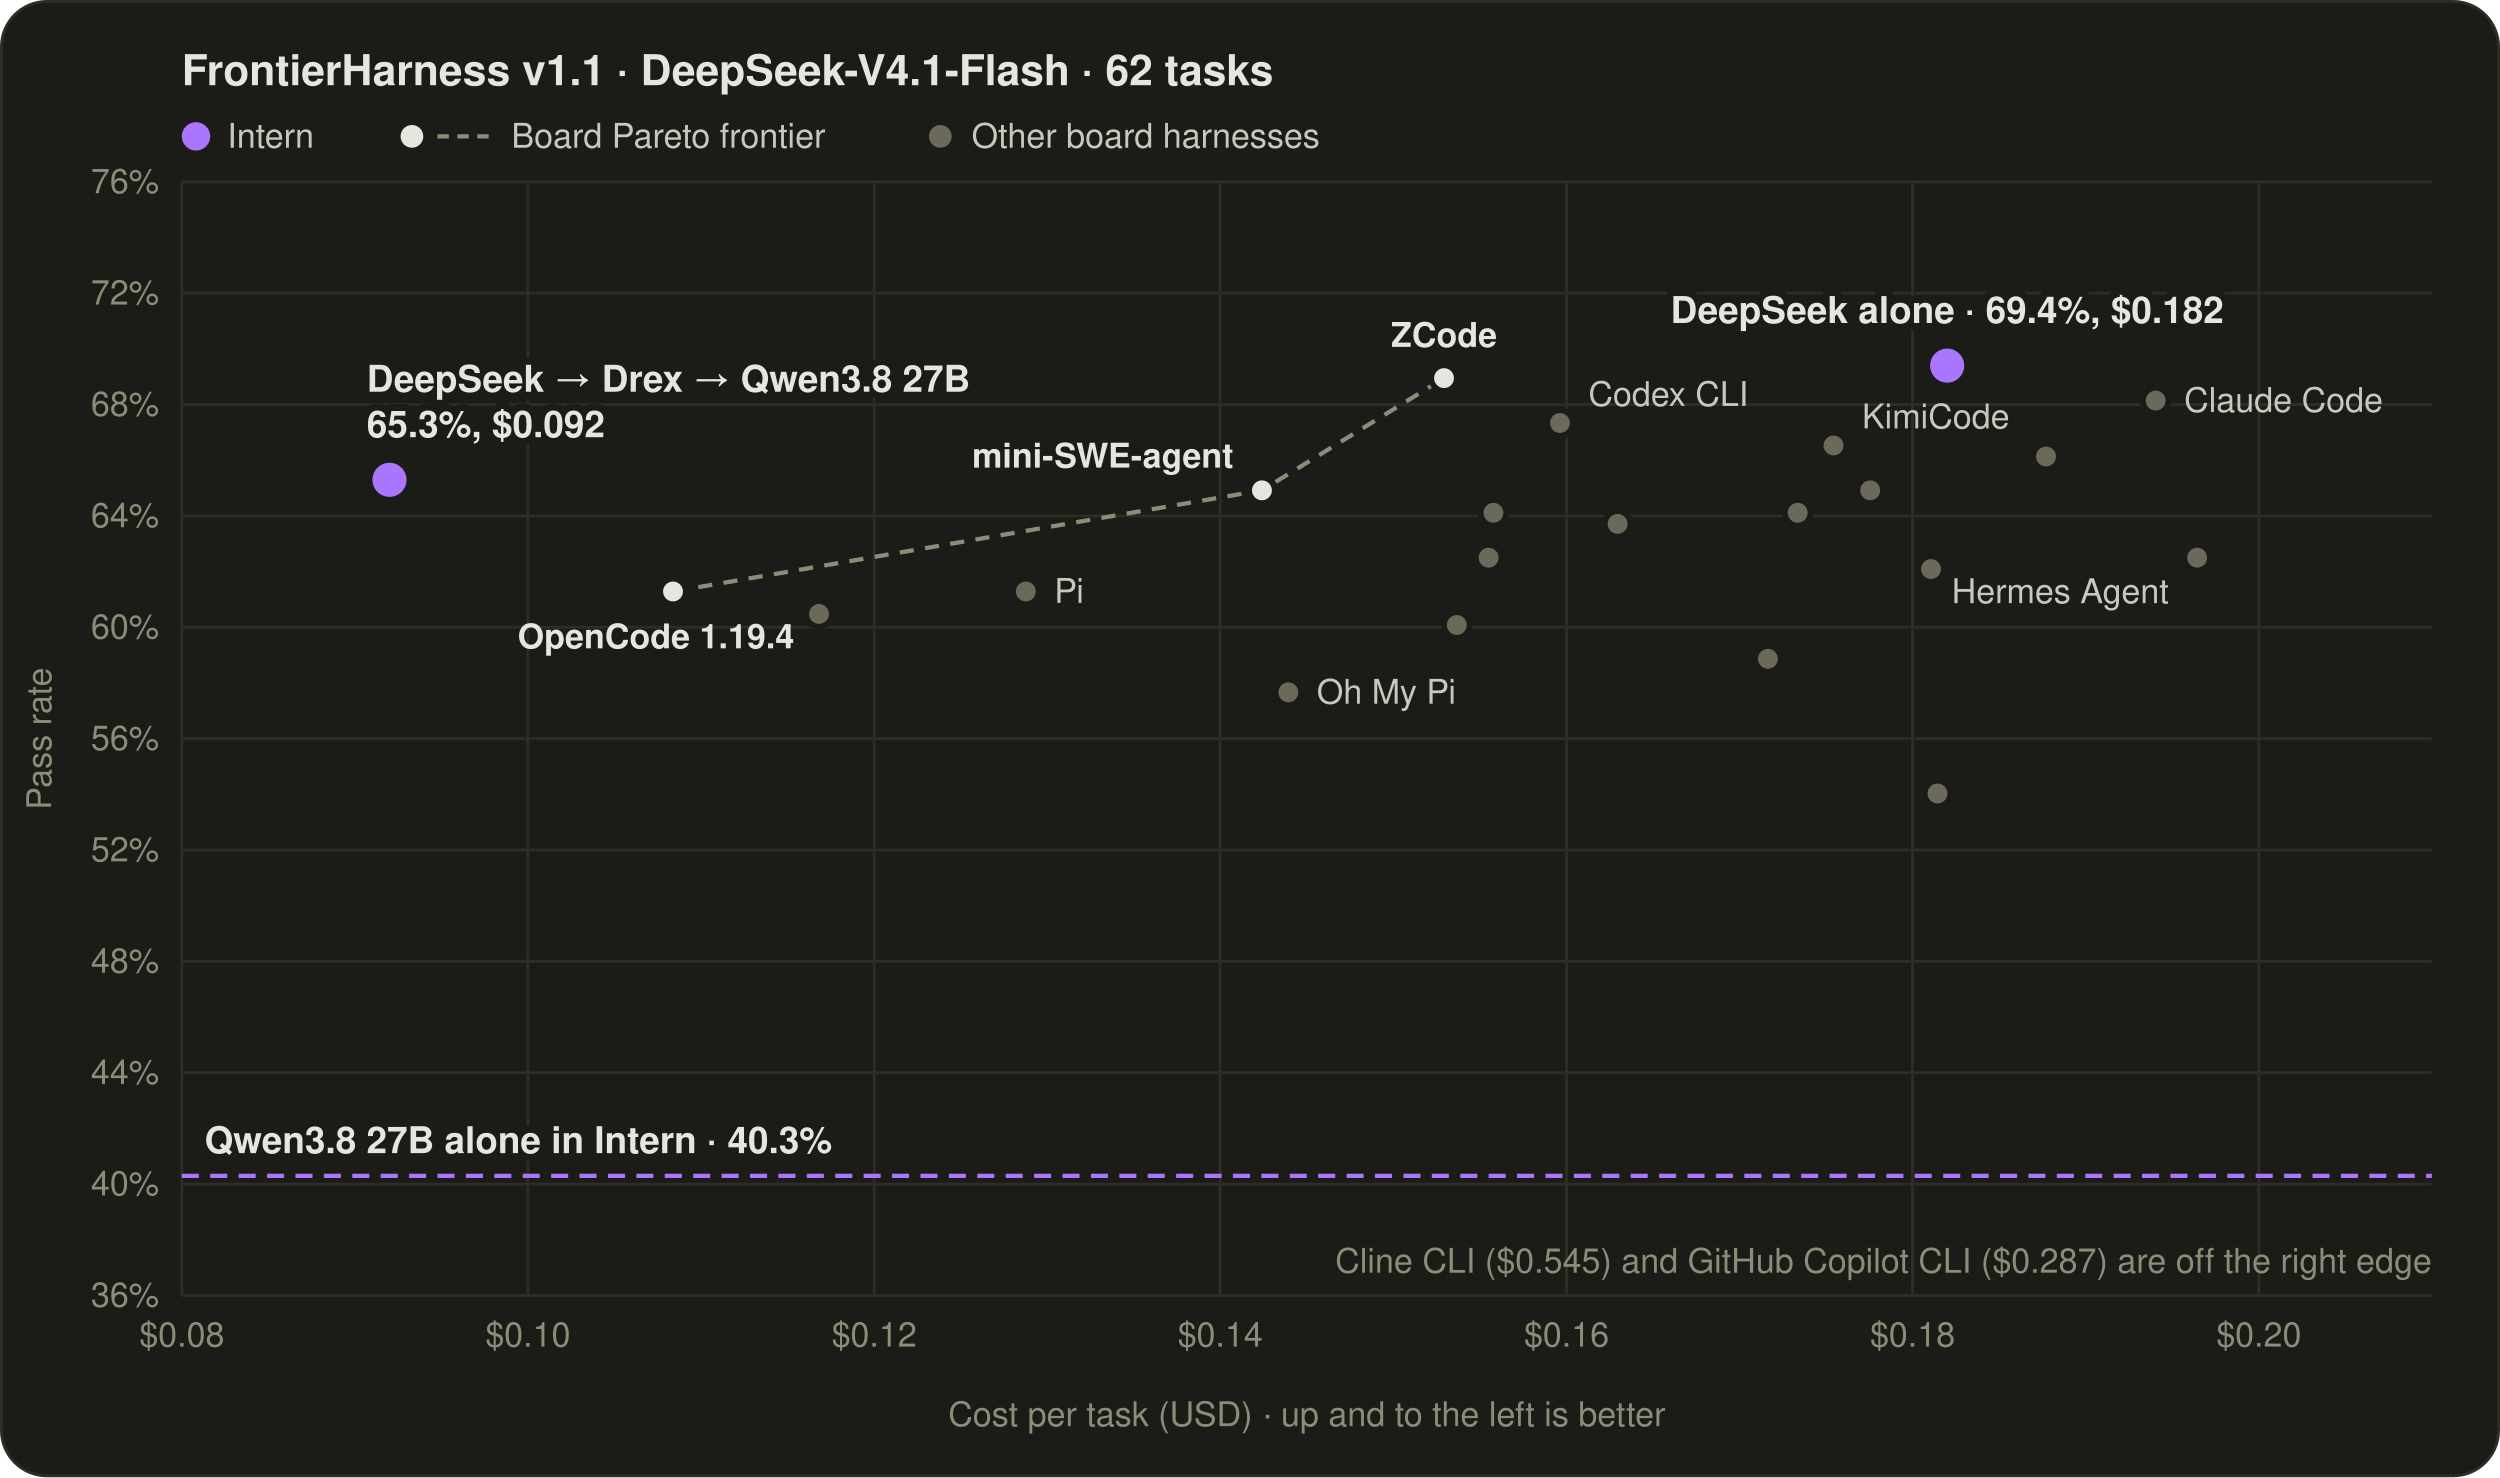
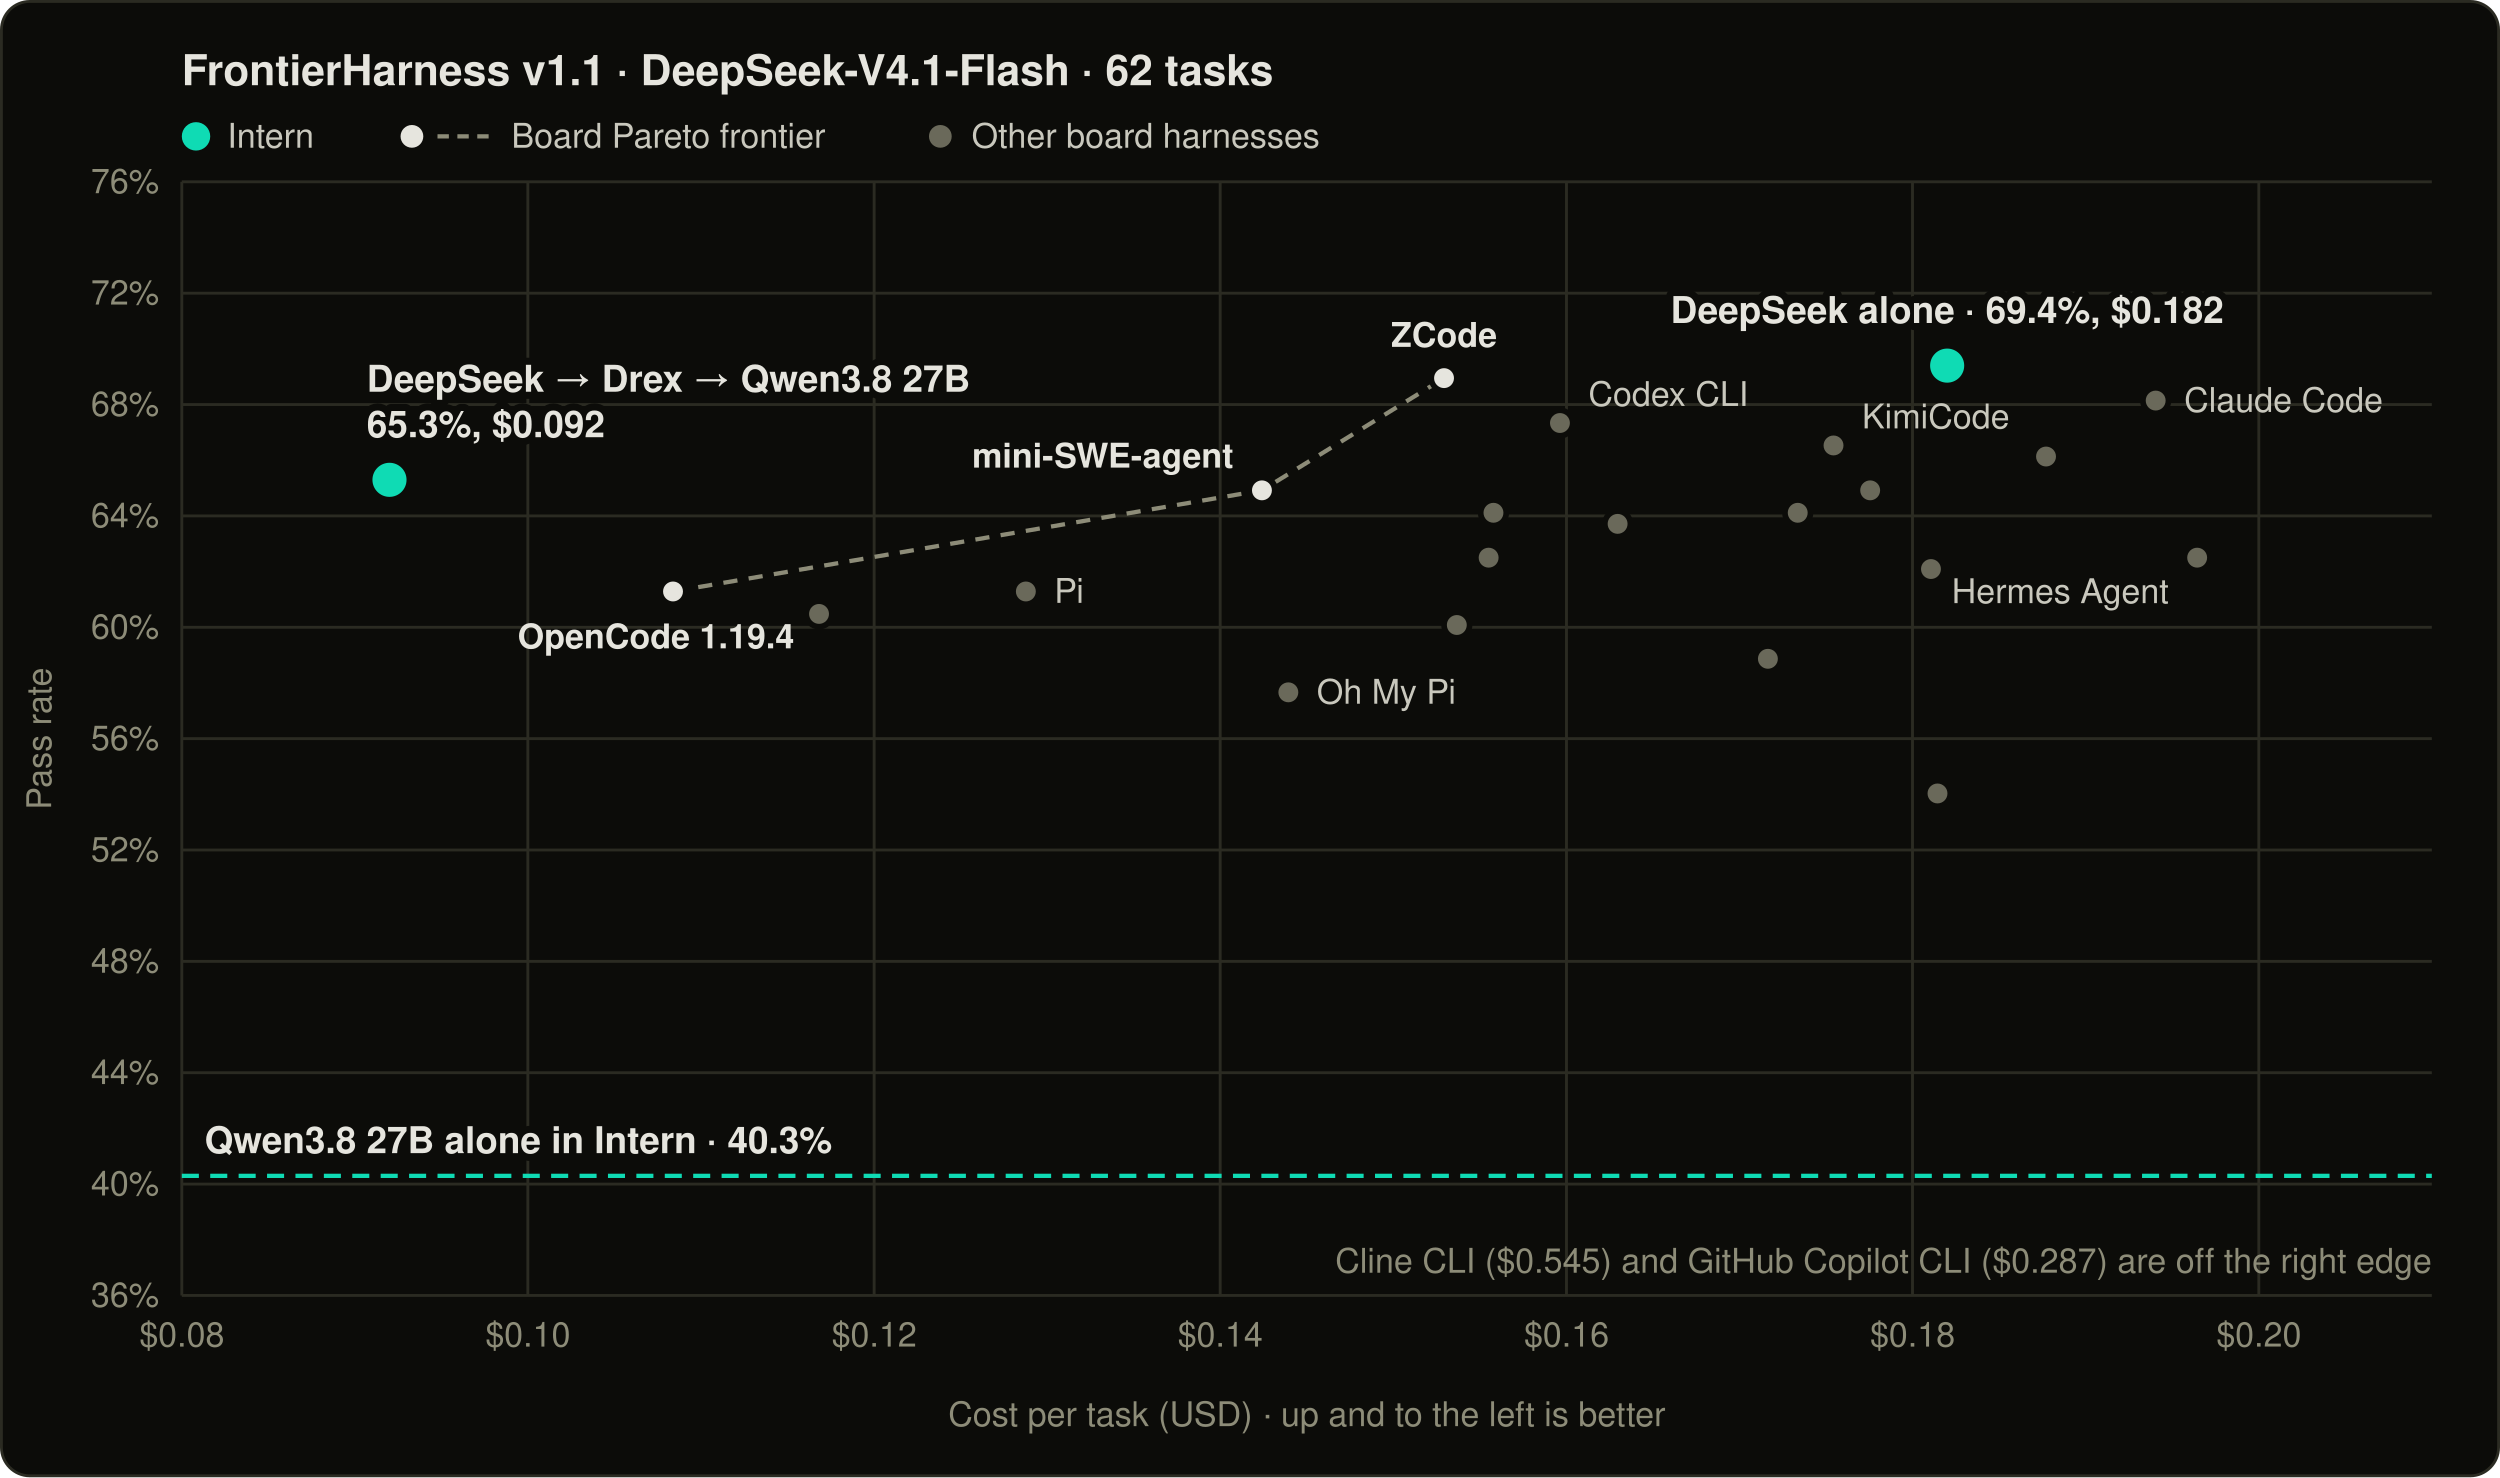
<svg xmlns="http://www.w3.org/2000/svg" viewBox="0 0 880 520" width="880" height="520" role="img" aria-labelledby="t d">
-   <style>text{font-family:-apple-system, BlinkMacSystemFont, 'Segoe UI', Helvetica, Arial, sans-serif;font-size:12px;fill:#c9c8bd}.m{fill:#8d8c78}.h{font-size:15px;font-weight:600;fill:#e6e5de}.f{fill:#e6e5de;font-weight:600}.o{fill:#e6e5de;font-weight:600;font-size:13px;paint-order:stroke;stroke:#1b1b17;stroke-width:5px;stroke-linejoin:round}</style>
-   <rect x="0.5" y="0.5" width="879" height="519" rx="16" fill="#1b1b17" stroke="#2d2d26" />
+   <style>text{font-family:-apple-system, BlinkMacSystemFont, 'Segoe UI', Helvetica, Arial, sans-serif;font-size:12px;fill:#c9c8bd}.m{fill:#8d8c78}.h{font-size:15px;font-weight:600;fill:#e6e5de}.f{fill:#e6e5de;font-weight:600}.o{fill:#e6e5de;font-weight:600;font-size:13px;paint-order:stroke;stroke:#0c0c09;stroke-width:5px;stroke-linejoin:round}</style>
+   <rect x="0.5" y="0.5" width="879" height="519" rx="10" fill="#0c0c09" stroke="#2b2b22" />
  <text class="h" x="64" y="30">FrontierHarness v1.1 · DeepSeek-V4.1-Flash · 62 tasks</text>
-   <circle cx="69" cy="48" r="5" fill="#ab76ff" />
+   <circle cx="69" cy="48" r="5" fill="#0fdbb4" />
  <text x="80" y="52">Intern</text>
  <circle cx="145" cy="48" r="4" fill="#e6e5de" />
  <line x1="154" x2="174" y1="48" y2="48" stroke="#8d8c78" stroke-width="1.5" stroke-dasharray="4 3" />
  <text x="180" y="52">Board Pareto frontier</text>
  <circle cx="331" cy="48" r="4" fill="#6a695a" />
  <text x="342" y="52">Other board harnesses</text>
-   <line x1="64" x2="856" y1="456.0" y2="456.0" stroke="#2d2d26" />
+   <line x1="64" x2="856" y1="456.0" y2="456.0" stroke="#2b2b22" />
  <text class="m" x="56" y="460.0" text-anchor="end">36%</text>
-   <line x1="64" x2="856" y1="416.8" y2="416.8" stroke="#2d2d26" />
+   <line x1="64" x2="856" y1="416.8" y2="416.8" stroke="#2b2b22" />
  <text class="m" x="56" y="420.8" text-anchor="end">40%</text>
-   <line x1="64" x2="856" y1="377.6" y2="377.6" stroke="#2d2d26" />
+   <line x1="64" x2="856" y1="377.6" y2="377.6" stroke="#2b2b22" />
  <text class="m" x="56" y="381.6" text-anchor="end">44%</text>
-   <line x1="64" x2="856" y1="338.4" y2="338.4" stroke="#2d2d26" />
+   <line x1="64" x2="856" y1="338.4" y2="338.4" stroke="#2b2b22" />
  <text class="m" x="56" y="342.4" text-anchor="end">48%</text>
-   <line x1="64" x2="856" y1="299.2" y2="299.2" stroke="#2d2d26" />
+   <line x1="64" x2="856" y1="299.2" y2="299.2" stroke="#2b2b22" />
  <text class="m" x="56" y="303.2" text-anchor="end">52%</text>
-   <line x1="64" x2="856" y1="260.0" y2="260.0" stroke="#2d2d26" />
+   <line x1="64" x2="856" y1="260.0" y2="260.0" stroke="#2b2b22" />
  <text class="m" x="56" y="264.0" text-anchor="end">56%</text>
-   <line x1="64" x2="856" y1="220.8" y2="220.8" stroke="#2d2d26" />
+   <line x1="64" x2="856" y1="220.8" y2="220.8" stroke="#2b2b22" />
  <text class="m" x="56" y="224.8" text-anchor="end">60%</text>
-   <line x1="64" x2="856" y1="181.6" y2="181.6" stroke="#2d2d26" />
+   <line x1="64" x2="856" y1="181.6" y2="181.6" stroke="#2b2b22" />
  <text class="m" x="56" y="185.6" text-anchor="end">64%</text>
-   <line x1="64" x2="856" y1="142.4" y2="142.4" stroke="#2d2d26" />
+   <line x1="64" x2="856" y1="142.4" y2="142.4" stroke="#2b2b22" />
  <text class="m" x="56" y="146.4" text-anchor="end">68%</text>
-   <line x1="64" x2="856" y1="103.2" y2="103.2" stroke="#2d2d26" />
+   <line x1="64" x2="856" y1="103.2" y2="103.2" stroke="#2b2b22" />
  <text class="m" x="56" y="107.2" text-anchor="end">72%</text>
-   <line x1="64" x2="856" y1="64.0" y2="64.0" stroke="#2d2d26" />
+   <line x1="64" x2="856" y1="64.0" y2="64.0" stroke="#2b2b22" />
  <text class="m" x="56" y="68.0" text-anchor="end">76%</text>
-   <line y1="64" y2="456" x1="64.0" x2="64.0" stroke="#2d2d26" />
+   <line y1="64" y2="456" x1="64.0" x2="64.0" stroke="#2b2b22" />
  <text class="m" x="64.0" y="474" text-anchor="middle">$0.08</text>
-   <line y1="64" y2="456" x1="185.8" x2="185.8" stroke="#2d2d26" />
+   <line y1="64" y2="456" x1="185.8" x2="185.8" stroke="#2b2b22" />
  <text class="m" x="185.8" y="474" text-anchor="middle">$0.10</text>
-   <line y1="64" y2="456" x1="307.7" x2="307.7" stroke="#2d2d26" />
+   <line y1="64" y2="456" x1="307.7" x2="307.7" stroke="#2b2b22" />
  <text class="m" x="307.7" y="474" text-anchor="middle">$0.12</text>
-   <line y1="64" y2="456" x1="429.5" x2="429.5" stroke="#2d2d26" />
+   <line y1="64" y2="456" x1="429.5" x2="429.5" stroke="#2b2b22" />
  <text class="m" x="429.5" y="474" text-anchor="middle">$0.14</text>
-   <line y1="64" y2="456" x1="551.4" x2="551.4" stroke="#2d2d26" />
+   <line y1="64" y2="456" x1="551.4" x2="551.4" stroke="#2b2b22" />
  <text class="m" x="551.4" y="474" text-anchor="middle">$0.16</text>
-   <line y1="64" y2="456" x1="673.2" x2="673.2" stroke="#2d2d26" />
+   <line y1="64" y2="456" x1="673.2" x2="673.2" stroke="#2b2b22" />
  <text class="m" x="673.2" y="474" text-anchor="middle">$0.18</text>
-   <line y1="64" y2="456" x1="795.1" x2="795.1" stroke="#2d2d26" />
+   <line y1="64" y2="456" x1="795.1" x2="795.1" stroke="#2b2b22" />
  <text class="m" x="795.1" y="474" text-anchor="middle">$0.20</text>
  <text class="m" x="460.0" y="502" text-anchor="middle">Cost per task (USD) · up and to the left is better</text>
  <text class="m" transform="rotate(-90 18 260.0)" x="18" y="260.0" text-anchor="middle">Pass rate</text>
-   <line x1="64" x2="856" y1="413.9" y2="413.9" stroke="#ab76ff" stroke-width="1.5" stroke-dasharray="6 4" />
+   <line x1="64" x2="856" y1="413.9" y2="413.9" stroke="#0fdbb4" stroke-width="1.5" stroke-dasharray="6 4" />
  <text class="o" x="72" y="405.9">Qwen3.8 27B alone in Intern · 40.3%</text>
  <polyline points="236.9,208.2 444.2,172.6 508.3,133.1" fill="none" stroke="#8d8c78" stroke-width="1.5" stroke-dasharray="5 4" />
-   <circle cx="444.2" cy="172.6" r="4.5" fill="#e6e5de" stroke="#1b1b17" stroke-width="2" />
+   <circle cx="444.2" cy="172.6" r="4.5" fill="#e6e5de" stroke="#0c0c09" stroke-width="2" />
  <text class="f" x="434.2" y="164.6" text-anchor="end">mini-SWE-agent</text>
-   <circle cx="549.1" cy="148.9" r="4.5" fill="#6a695a" stroke="#1b1b17" stroke-width="2" />
+   <circle cx="549.1" cy="148.9" r="4.5" fill="#6a695a" stroke="#0c0c09" stroke-width="2" />
  <text x="559.1" y="142.9" text-anchor="start">Codex CLI</text>
-   <circle cx="758.8" cy="141.0" r="4.5" fill="#6a695a" stroke="#1b1b17" stroke-width="2" />
+   <circle cx="758.8" cy="141.0" r="4.5" fill="#6a695a" stroke="#0c0c09" stroke-width="2" />
  <text x="768.8" y="145.0" text-anchor="start">Claude Code</text>
-   <circle cx="361.1" cy="208.2" r="4.5" fill="#6a695a" stroke="#1b1b17" stroke-width="2" />
+   <circle cx="361.1" cy="208.2" r="4.5" fill="#6a695a" stroke="#0c0c09" stroke-width="2" />
  <text x="371.1" y="212.2" text-anchor="start">Pi</text>
-   <circle cx="453.5" cy="243.7" r="4.5" fill="#6a695a" stroke="#1b1b17" stroke-width="2" />
+   <circle cx="453.5" cy="243.7" r="4.5" fill="#6a695a" stroke="#0c0c09" stroke-width="2" />
  <text x="463.5" y="247.7" text-anchor="start">Oh My Pi</text>
-   <circle cx="773.4" cy="196.3" r="4.5" fill="#6a695a" stroke="#1b1b17" stroke-width="2" />
+   <circle cx="773.4" cy="196.3" r="4.5" fill="#6a695a" stroke="#0c0c09" stroke-width="2" />
  <text x="763.4" y="212.3" text-anchor="end">Hermes Agent</text>
-   <circle cx="236.9" cy="208.2" r="4.5" fill="#e6e5de" stroke="#1b1b17" stroke-width="2" />
+   <circle cx="236.9" cy="208.2" r="4.5" fill="#e6e5de" stroke="#0c0c09" stroke-width="2" />
  <text class="f" x="230.9" y="228.2" text-anchor="middle">OpenCode 1.19.4</text>
-   <circle cx="569.4" cy="184.4" r="4.5" fill="#6a695a" stroke="#1b1b17" stroke-width="2" />
-   <circle cx="679.7" cy="200.3" r="4.5" fill="#6a695a" stroke="#1b1b17" stroke-width="2" />
-   <circle cx="525.7" cy="180.5" r="4.5" fill="#6a695a" stroke="#1b1b17" stroke-width="2" />
-   <circle cx="658.3" cy="172.6" r="4.5" fill="#6a695a" stroke="#1b1b17" stroke-width="2" />
-   <circle cx="645.4" cy="156.8" r="4.5" fill="#6a695a" stroke="#1b1b17" stroke-width="2" />
+   <circle cx="569.4" cy="184.4" r="4.5" fill="#6a695a" stroke="#0c0c09" stroke-width="2" />
+   <circle cx="679.7" cy="200.3" r="4.5" fill="#6a695a" stroke="#0c0c09" stroke-width="2" />
+   <circle cx="525.7" cy="180.5" r="4.5" fill="#6a695a" stroke="#0c0c09" stroke-width="2" />
+   <circle cx="658.3" cy="172.6" r="4.5" fill="#6a695a" stroke="#0c0c09" stroke-width="2" />
+   <circle cx="645.4" cy="156.8" r="4.5" fill="#6a695a" stroke="#0c0c09" stroke-width="2" />
  <text x="655.4" y="150.8" text-anchor="start">KimiCode</text>
-   <circle cx="508.3" cy="133.1" r="4.5" fill="#e6e5de" stroke="#1b1b17" stroke-width="2" />
+   <circle cx="508.3" cy="133.1" r="4.5" fill="#e6e5de" stroke="#0c0c09" stroke-width="2" />
  <text class="f" x="508.3" y="122.1" text-anchor="middle">ZCode</text>
-   <circle cx="622.3" cy="231.9" r="4.5" fill="#6a695a" stroke="#1b1b17" stroke-width="2" />
-   <circle cx="720.2" cy="160.7" r="4.5" fill="#6a695a" stroke="#1b1b17" stroke-width="2" />
-   <circle cx="512.8" cy="220.0" r="4.5" fill="#6a695a" stroke="#1b1b17" stroke-width="2" />
-   <circle cx="288.3" cy="216.1" r="4.5" fill="#6a695a" stroke="#1b1b17" stroke-width="2" />
-   <circle cx="524.0" cy="196.3" r="4.5" fill="#6a695a" stroke="#1b1b17" stroke-width="2" />
-   <circle cx="682.0" cy="279.3" r="4.5" fill="#6a695a" stroke="#1b1b17" stroke-width="2" />
-   <circle cx="632.8" cy="180.5" r="4.5" fill="#6a695a" stroke="#1b1b17" stroke-width="2" />
-   <circle cx="685.4" cy="128.7" r="7" fill="#ab76ff" stroke="#1b1b17" stroke-width="2" />
+   <circle cx="622.3" cy="231.9" r="4.5" fill="#6a695a" stroke="#0c0c09" stroke-width="2" />
+   <circle cx="720.2" cy="160.7" r="4.5" fill="#6a695a" stroke="#0c0c09" stroke-width="2" />
+   <circle cx="512.8" cy="220.0" r="4.5" fill="#6a695a" stroke="#0c0c09" stroke-width="2" />
+   <circle cx="288.3" cy="216.1" r="4.5" fill="#6a695a" stroke="#0c0c09" stroke-width="2" />
+   <circle cx="524.0" cy="196.3" r="4.5" fill="#6a695a" stroke="#0c0c09" stroke-width="2" />
+   <circle cx="682.0" cy="279.3" r="4.5" fill="#6a695a" stroke="#0c0c09" stroke-width="2" />
+   <circle cx="632.8" cy="180.5" r="4.5" fill="#6a695a" stroke="#0c0c09" stroke-width="2" />
+   <circle cx="685.4" cy="128.7" r="7" fill="#0fdbb4" stroke="#0c0c09" stroke-width="2" />
  <text class="o" x="685.4" y="113.7" text-anchor="middle">DeepSeek alone · 69.4%, $0.182</text>
-   <circle cx="137.1" cy="168.9" r="7" fill="#ab76ff" stroke="#1b1b17" stroke-width="2" />
+   <circle cx="137.1" cy="168.9" r="7" fill="#0fdbb4" stroke="#0c0c09" stroke-width="2" />
  <text class="o" x="129.1" y="137.9" text-anchor="start">DeepSeek → Drex → Qwen3.8 27B</text>
  <text class="o" x="129.1" y="153.9" text-anchor="start">65.3%, $0.092</text>
  <text class="m" x="856" y="448" text-anchor="end">Cline CLI ($0.545) and GitHub Copilot CLI ($0.287) are off the right edge</text>
</svg>
